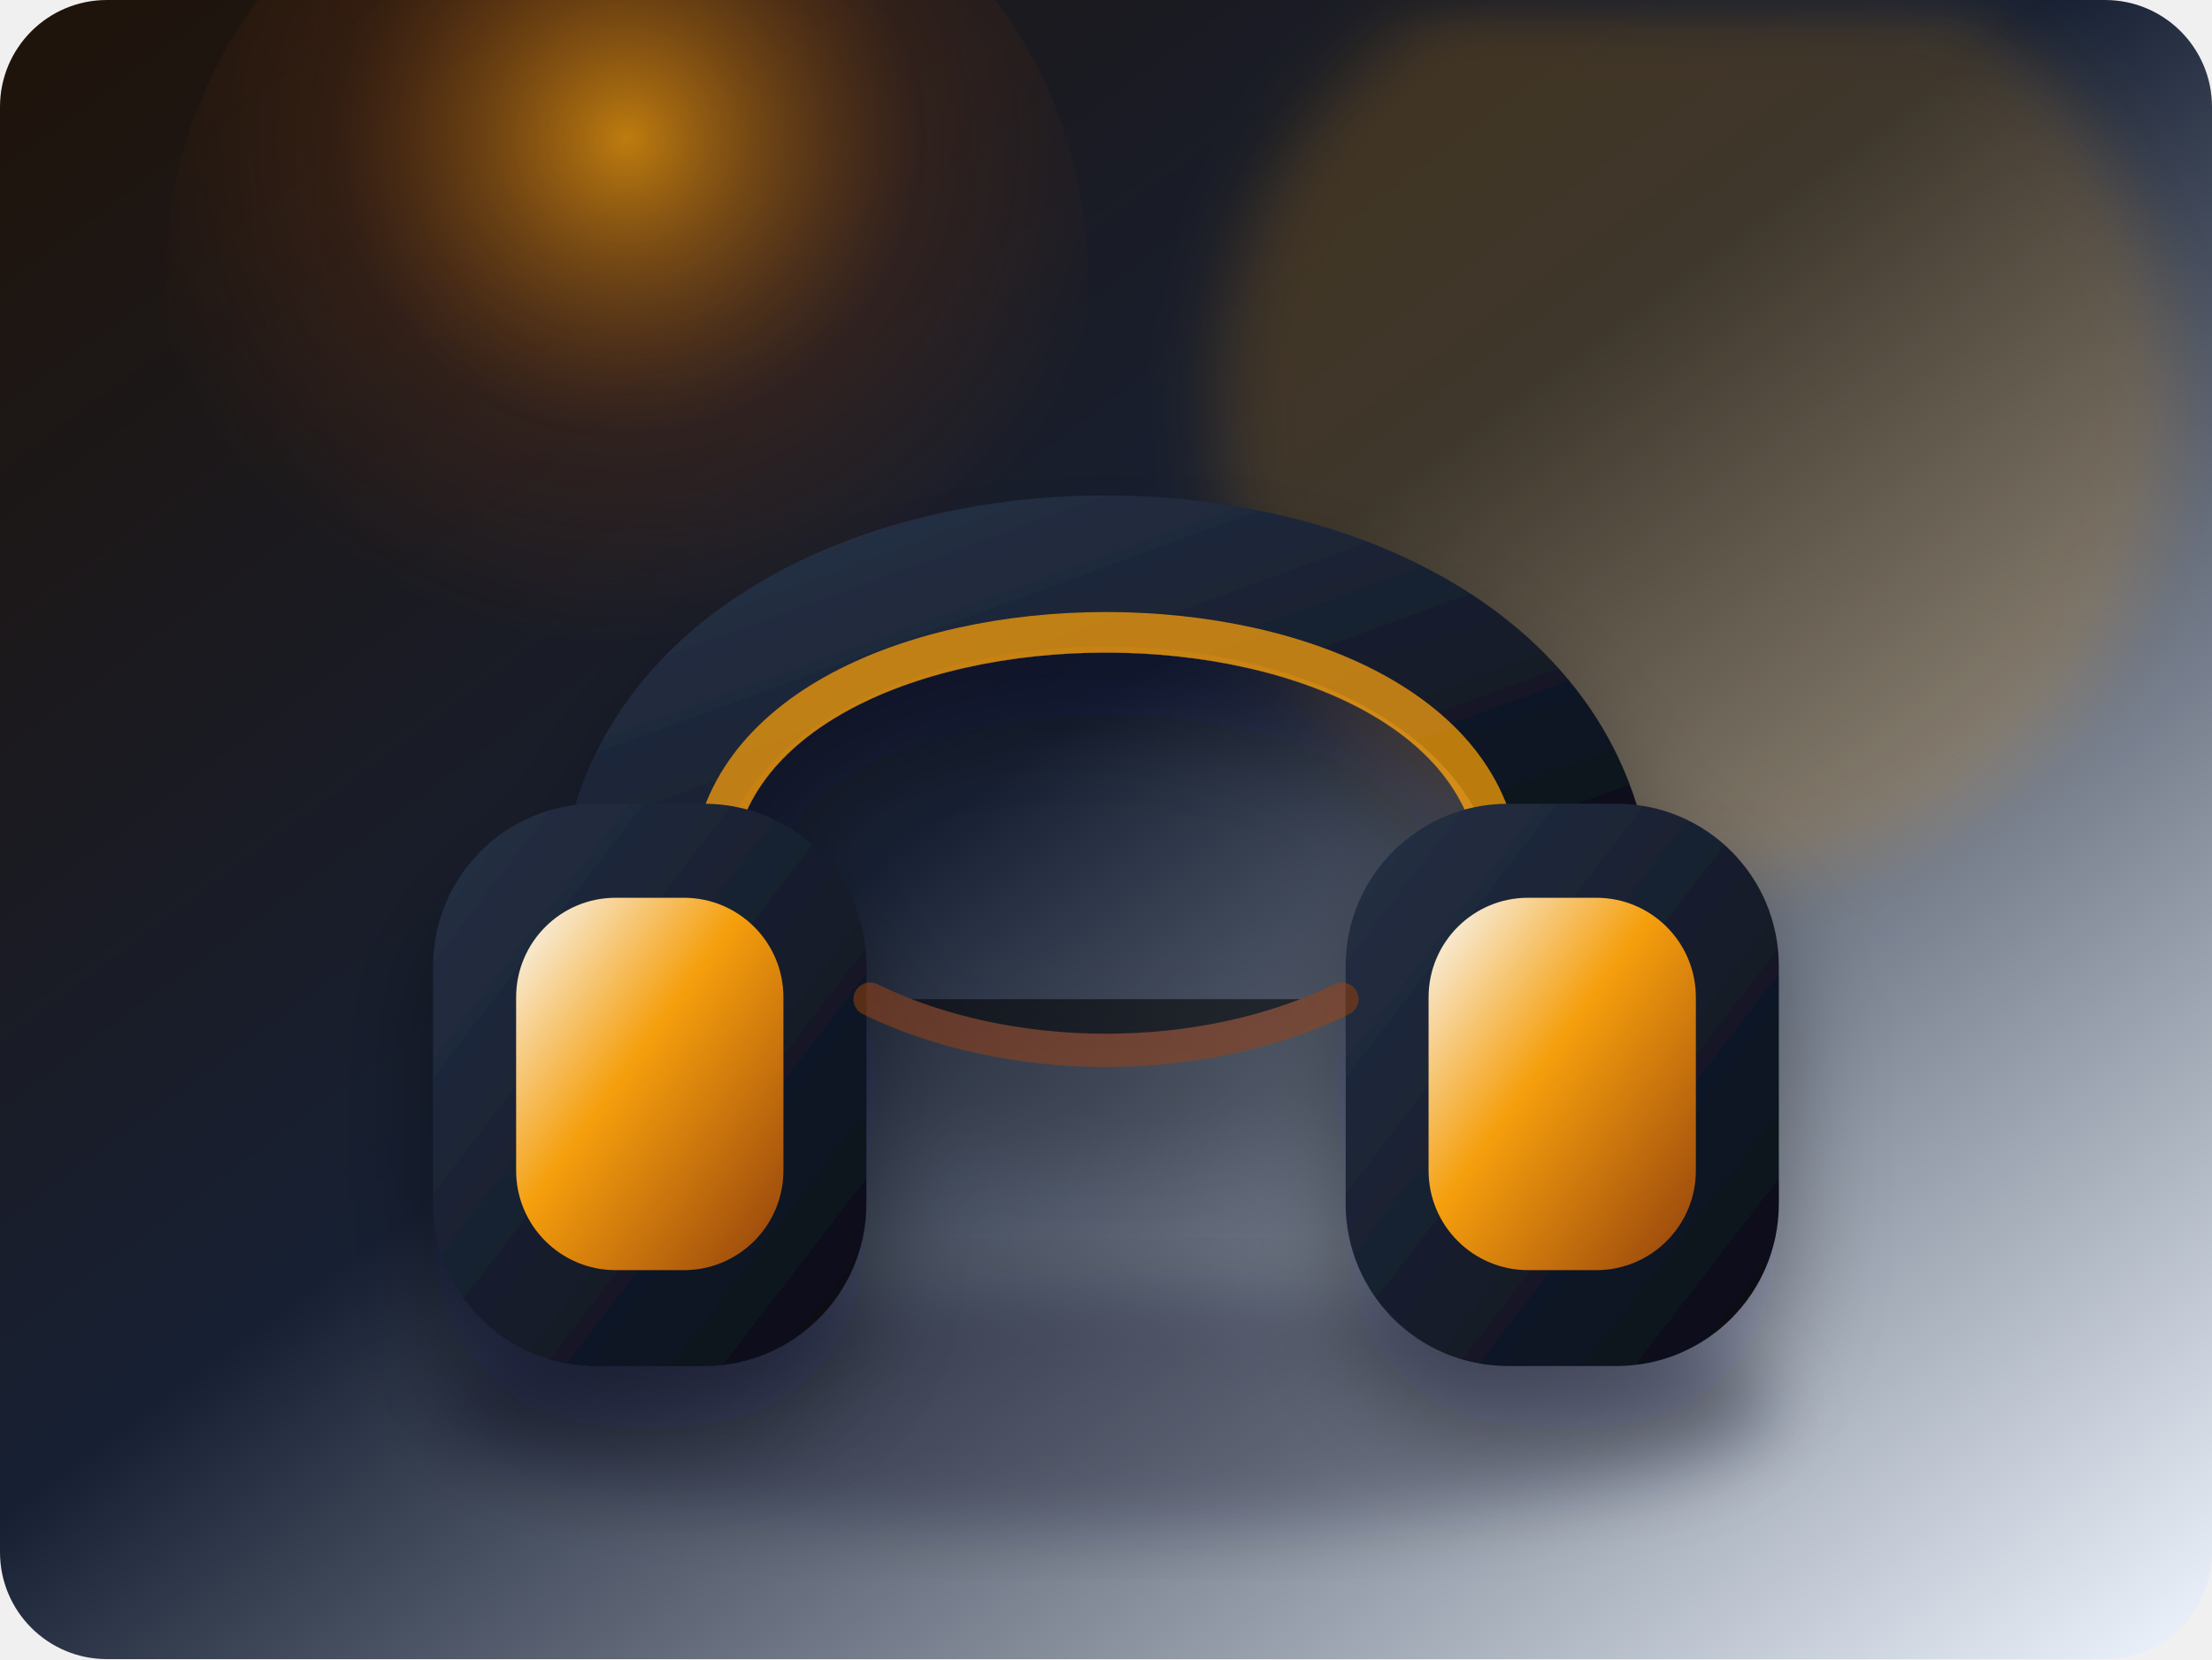
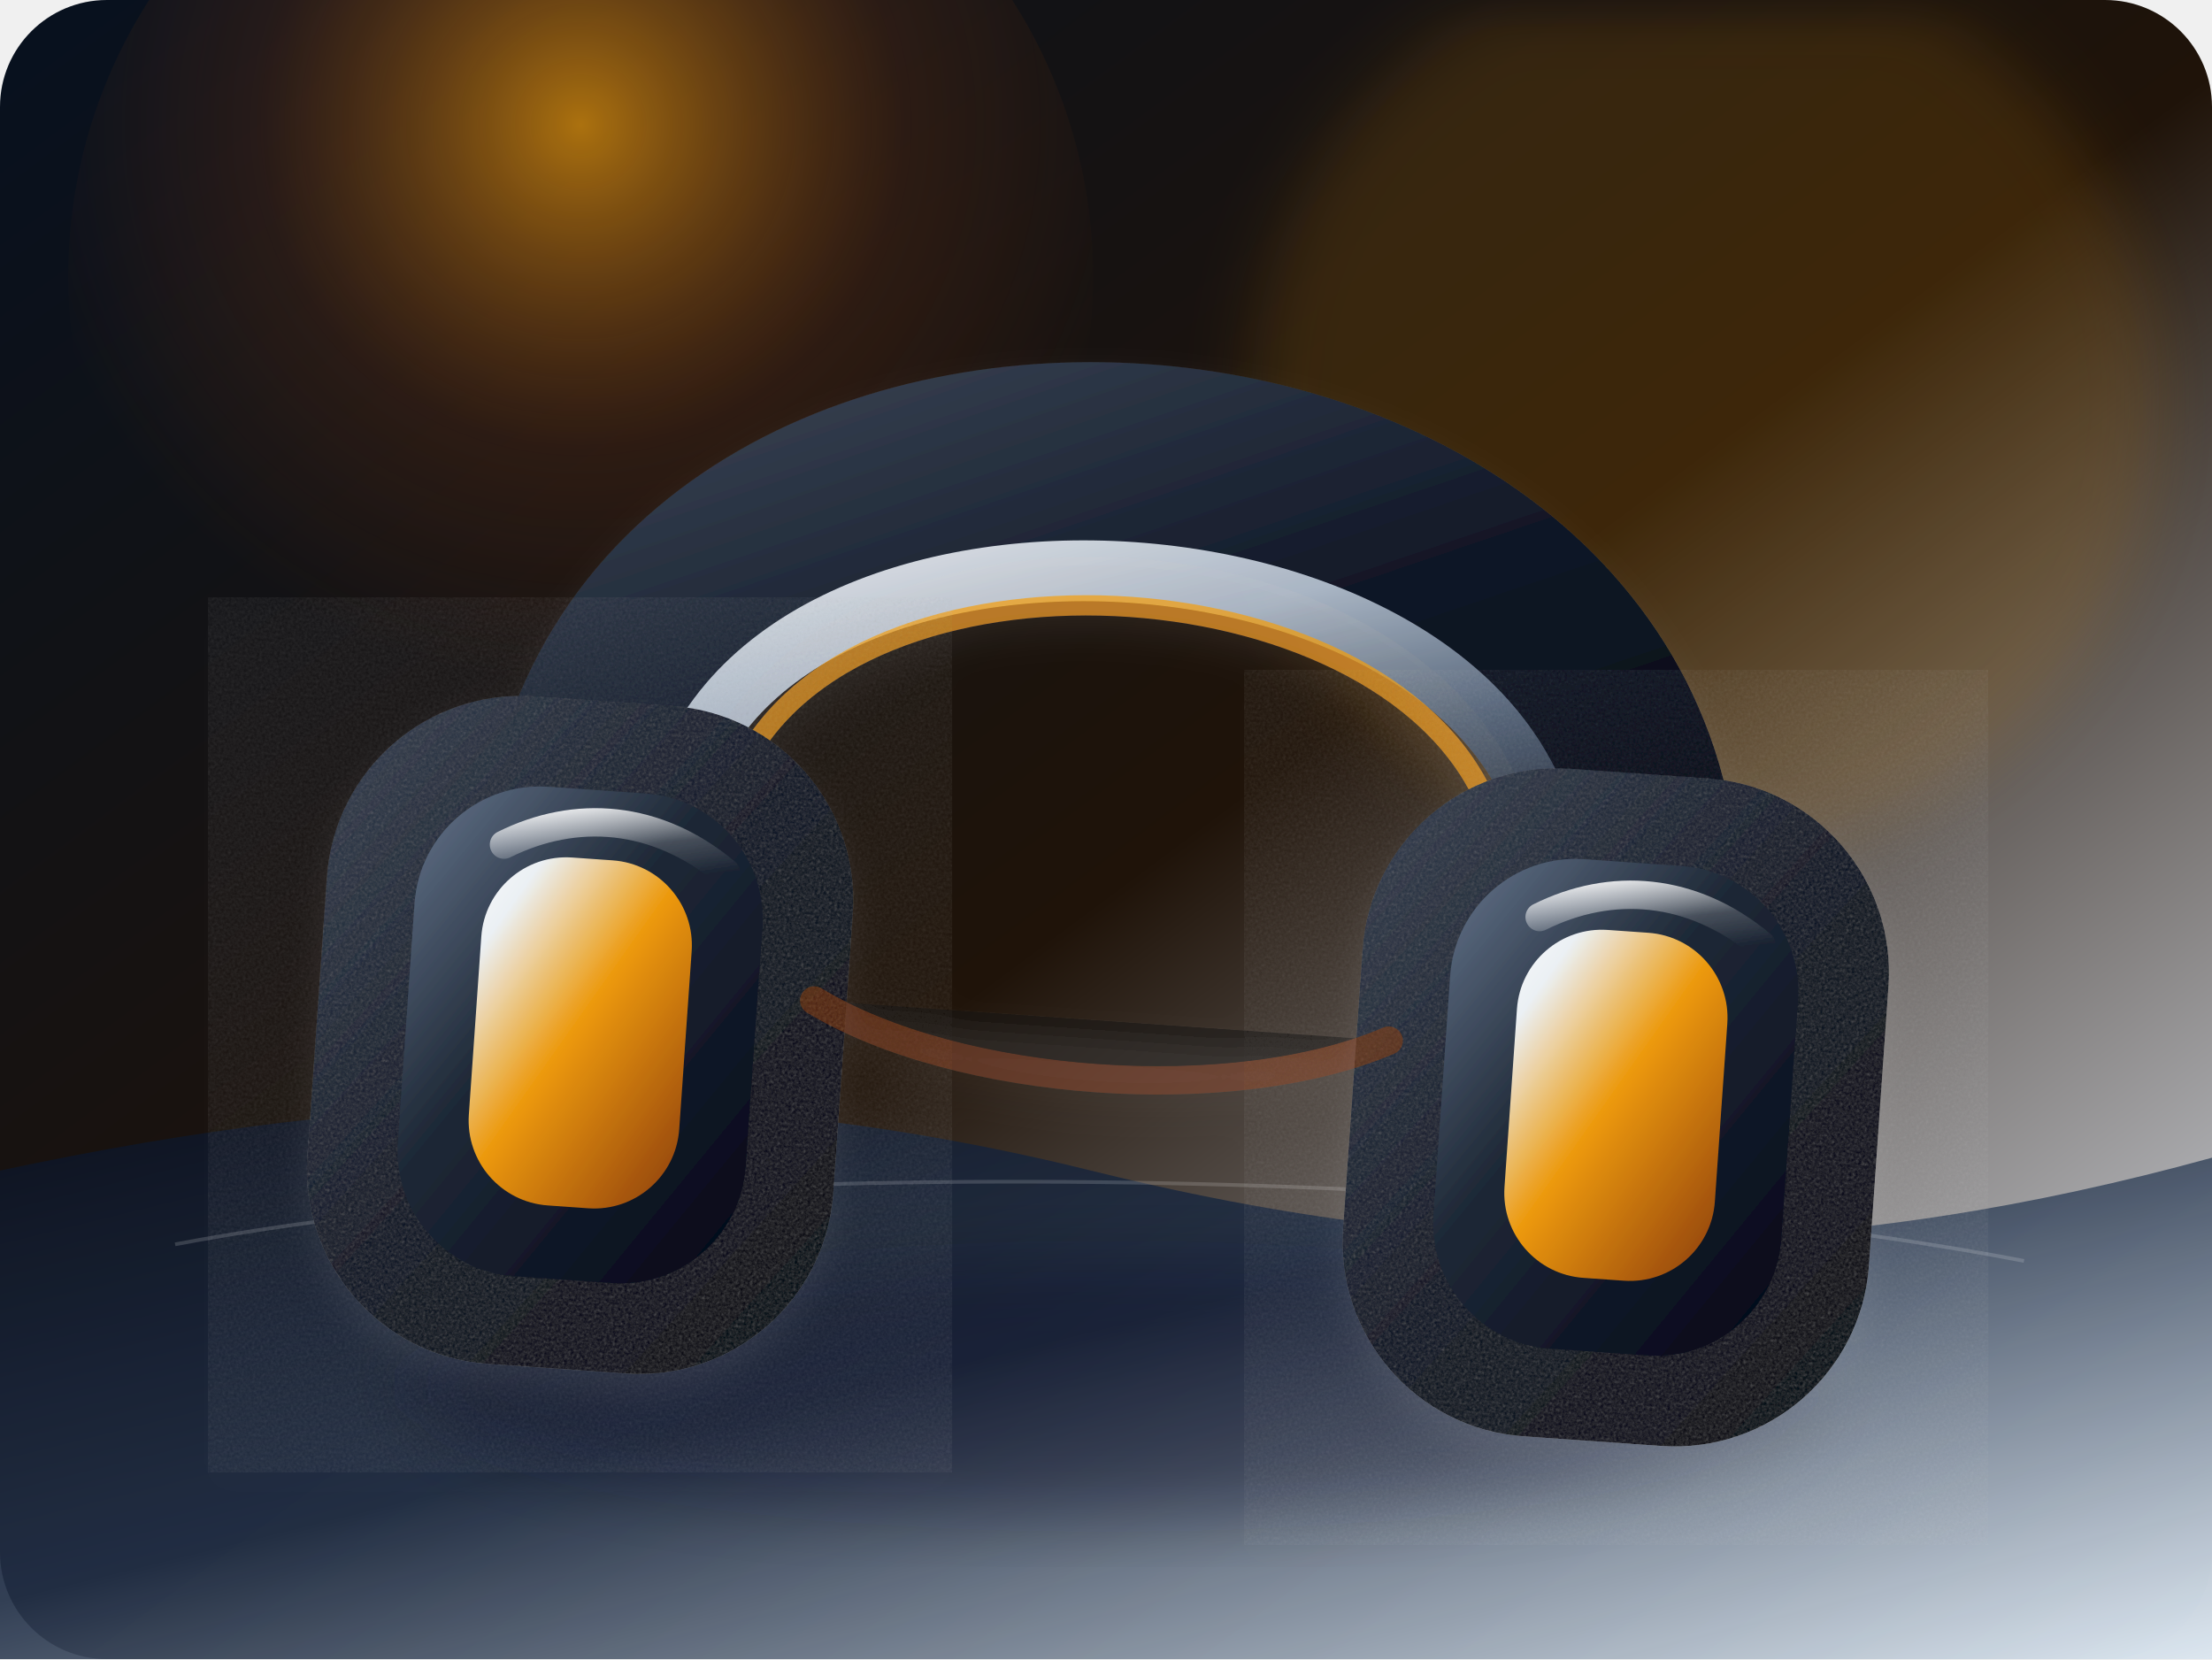
<svg xmlns="http://www.w3.org/2000/svg" width="1200" height="900" viewBox="0 0 1200 900" role="img" aria-labelledby="title desc">
  <defs>
    <linearGradient id="bg" x1="0" x2="1" y1="0" y2="1">
-       <stop offset="0%" stop-color="#1f1309" />
-       <stop offset="46%" stop-color="#172033" />
-       <stop offset="100%" stop-color="#eff6ff" />
+       <stop offset="0%" stop-color="#07111f" />
+       <stop offset="52%" stop-color="#1f1309" />
+       <stop offset="100%" stop-color="#e8eef7" />
+     </linearGradient>
+     <linearGradient id="floor" x1="0" x2="1" y1="0" y2="1">
+       <stop offset="0%" stop-color="#0b1220" />
+       <stop offset="45%" stop-color="#223047" />
+       <stop offset="100%" stop-color="#dbe6f0" />
    </linearGradient>
    <radialGradient id="halo" cx="50%" cy="35%" r="55%">
-       <stop offset="0%" stop-color="#f59e0b" stop-opacity="0.75" />
-       <stop offset="58%" stop-color="#92400e" stop-opacity="0.18" />
+       <stop offset="0%" stop-color="#f59e0b" stop-opacity="0.68" />
+       <stop offset="58%" stop-color="#92400e" stop-opacity="0.2" />
      <stop offset="100%" stop-color="#92400e" stop-opacity="0" />
    </radialGradient>
    <linearGradient id="body" x1="0" x2="1" y1="0" y2="1">
-       <stop offset="0%" stop-color="#f8fbff" />
-       <stop offset="44%" stop-color="#f59e0b" />
+       <stop offset="0%" stop-color="#ffffff" />
+       <stop offset="14%" stop-color="#f3f7fb" />
+       <stop offset="48%" stop-color="#f59e0b" />
      <stop offset="100%" stop-color="#92400e" />
    </linearGradient>
    <linearGradient id="darkBody" x1="0" x2="1" y1="0" y2="1">
-       <stop offset="0%" stop-color="#273247" />
-       <stop offset="100%" stop-color="#060b14" />
+       <stop offset="0%" stop-color="#3a465a" />
+       <stop offset="42%" stop-color="#141d2d" />
+       <stop offset="100%" stop-color="#04070d" />
+     </linearGradient>
+     <linearGradient id="rubber" x1="0" x2="1" y1="0" y2="1">
+       <stop offset="0%" stop-color="#374151" />
+       <stop offset="48%" stop-color="#111827" />
+       <stop offset="100%" stop-color="#030712" />
+     </linearGradient>
+     <linearGradient id="cushion" x1="0" x2="1" y1="0" y2="1">
+       <stop offset="0%" stop-color="#64748b" />
+       <stop offset="40%" stop-color="#1f2937" />
+       <stop offset="100%" stop-color="#020617" />
+     </linearGradient>
+     <linearGradient id="metal" x1="0" x2="1" y1="0" y2="1">
+       <stop offset="0%" stop-color="#f8fafc" />
+       <stop offset="36%" stop-color="#b6c2d1" />
+       <stop offset="66%" stop-color="#5b6b80" />
+       <stop offset="100%" stop-color="#111827" />
+     </linearGradient>
+     <linearGradient id="glass" x1="0" x2="1" y1="0" y2="1">
+       <stop offset="0%" stop-color="#ffffff" stop-opacity="0.88" />
+       <stop offset="55%" stop-color="#ffffff" stop-opacity="0.18" />
+       <stop offset="100%" stop-color="#ffffff" stop-opacity="0" />
    </linearGradient>
    <filter id="shadow" x="-30%" y="-30%" width="160%" height="170%">
-       <feDropShadow dx="0" dy="34" stdDeviation="28" flood-color="#020617" flood-opacity="0.38" />
+       <feDropShadow dx="0" dy="32" stdDeviation="24" flood-color="#020617" flood-opacity="0.45" />
+       <feDropShadow dx="0" dy="8" stdDeviation="8" flood-color="#ffffff" flood-opacity="0.08" />
    </filter>
    <filter id="soft" x="-20%" y="-20%" width="140%" height="140%">
      <feGaussianBlur stdDeviation="18" />
    </filter>
+     <filter id="texture" x="-8%" y="-8%" width="116%" height="116%">
+       <feTurbulence type="fractalNoise" baseFrequency="0.7" numOctaves="2" seed="4490" result="noise" />
+       <feColorMatrix in="noise" type="saturate" values="0" />
+       <feComponentTransfer>
+         <feFuncA type="table" tableValues="0 0.12" />
+       </feComponentTransfer>
+       <feBlend in="SourceGraphic" mode="soft-light" />
+     </filter>
+     <pattern id="fineMesh" width="28" height="28" patternUnits="userSpaceOnUse">
+       <path d="M0 14H28M14 0V28" stroke="#e2e8f0" stroke-width="1.2" opacity="0.12" />
+       <circle cx="14" cy="14" r="1.7" fill="#e2e8f0" opacity="0.2" />
+     </pattern>
  </defs>
  <rect width="1200" height="900" rx="58" fill="url(#bg)" />
-   <circle cx="340" cy="150" r="250" fill="url(#halo)" />
-   <circle cx="920" cy="220" r="260" fill="#f59e0b" opacity="0.18" filter="url(#soft)" />
-   <ellipse cx="600" cy="764" rx="365" ry="66" fill="#020617" opacity="0.28" filter="url(#soft)" />
-   <g filter="url(#shadow)" transform="translate(0 12)">
-     <path d="M344 486 C344 235 856 235 856 486" fill="none" stroke="url(#darkBody)" stroke-width="82" stroke-linecap="round" />
-     <path d="M386 466 C386 286 814 286 814 466" fill="none" stroke="#f59e0b" stroke-width="22" stroke-linecap="round" opacity="0.75" />
-     <rect x="235" y="424" width="235" height="305" rx="88" fill="url(#darkBody)" />
-     <rect x="730" y="424" width="235" height="305" rx="88" fill="url(#darkBody)" />
-     <rect x="280" y="475" width="145" height="202" rx="54" fill="url(#body)" />
-     <rect x="775" y="475" width="145" height="202" rx="54" fill="url(#body)" />
-     <path d="M472 530 C548 567 652 567 728 530" stroke="#92400e" stroke-width="18" stroke-linecap="round" opacity="0.55" />
+   <circle cx="315" cy="150" r="278" fill="url(#halo)" />
+   <circle cx="925" cy="218" r="246" fill="#f59e0b" opacity="0.14" filter="url(#soft)" />
+   <path d="M0 635 C210 590 392 585 596 636 C815 690 1004 682 1200 628 V900 H0 Z" fill="url(#floor)" opacity="0.92" />
+   <path d="M95 675 C358 625 828 632 1098 684" fill="none" stroke="#ffffff" stroke-width="2" opacity="0.16" />
+   <ellipse cx="600" cy="752" rx="380" ry="70" fill="#020617" opacity="0.32" filter="url(#soft)" />
+   <g transform="translate(600 535) scale(1.1) translate(-600 -535)">
+     <g filter="url(#shadow)" transform="rotate(4 600 520) translate(0 4)">
+       <path d="M337 492 C337 198 863 198 863 492" fill="none" stroke="url(#rubber)" stroke-width="96" stroke-linecap="round" />
+       <path d="M382 466 C402 280 798 280 818 466" fill="none" stroke="url(#metal)" stroke-width="30" stroke-linecap="round" opacity="0.92" />
+       <path d="M416 432 C470 314 730 314 784 432" fill="none" stroke="#f59e0b" stroke-width="10" stroke-linecap="round" opacity="0.7" />
+       <rect x="214" y="408" width="260" height="330" rx="96" fill="url(#rubber)" filter="url(#texture)" />
+       <rect x="726" y="408" width="260" height="330" rx="96" fill="url(#rubber)" filter="url(#texture)" />
+       <rect x="258" y="452" width="172" height="242" rx="62" fill="url(#cushion)" />
+       <rect x="770" y="452" width="172" height="242" rx="62" fill="url(#cushion)" />
+       <rect x="292" y="486" width="104" height="172" rx="42" fill="url(#body)" opacity="0.96" />
+       <rect x="804" y="486" width="104" height="172" rx="42" fill="url(#body)" opacity="0.96" />
+       <path d="M300 482 C334 462 374 462 410 488" fill="none" stroke="url(#glass)" stroke-width="14" stroke-linecap="round" />
+       <path d="M812 482 C846 462 886 462 922 488" fill="none" stroke="url(#glass)" stroke-width="14" stroke-linecap="round" />
+       <path d="M458 548 C532 586 668 586 742 548" stroke="#92400e" stroke-width="14" stroke-linecap="round" opacity="0.5" />
+     </g>
  </g>
</svg>
